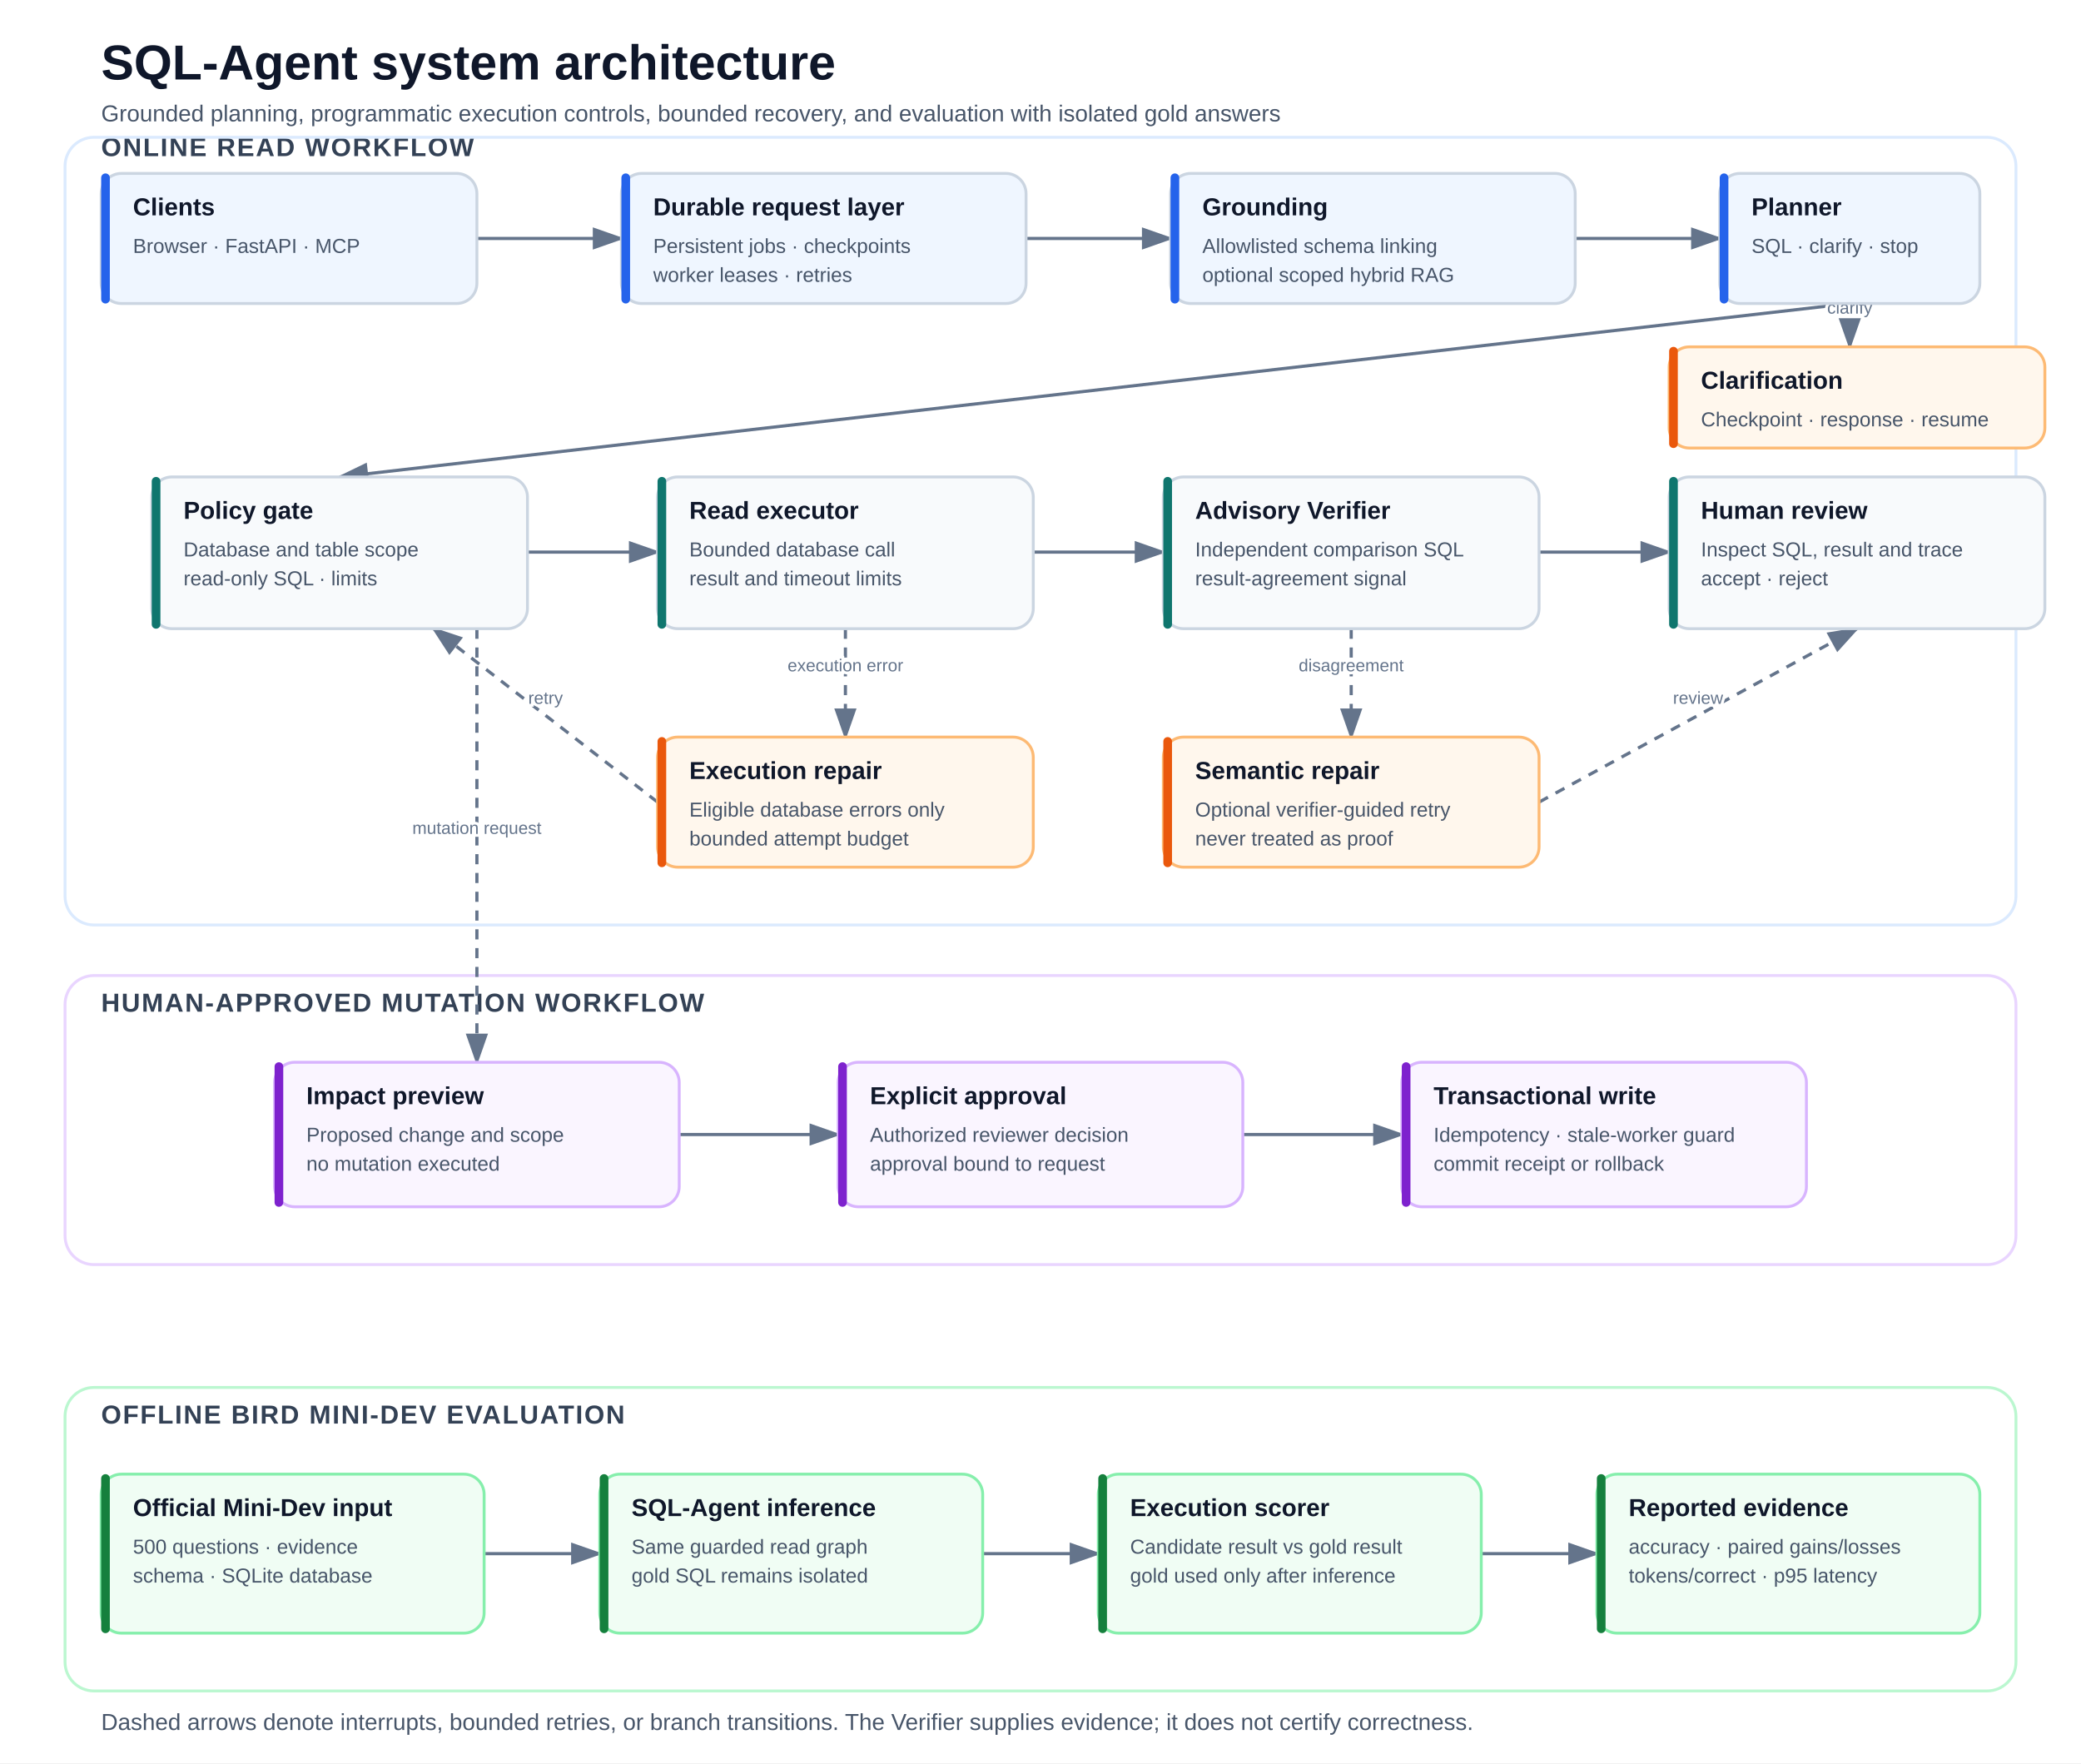
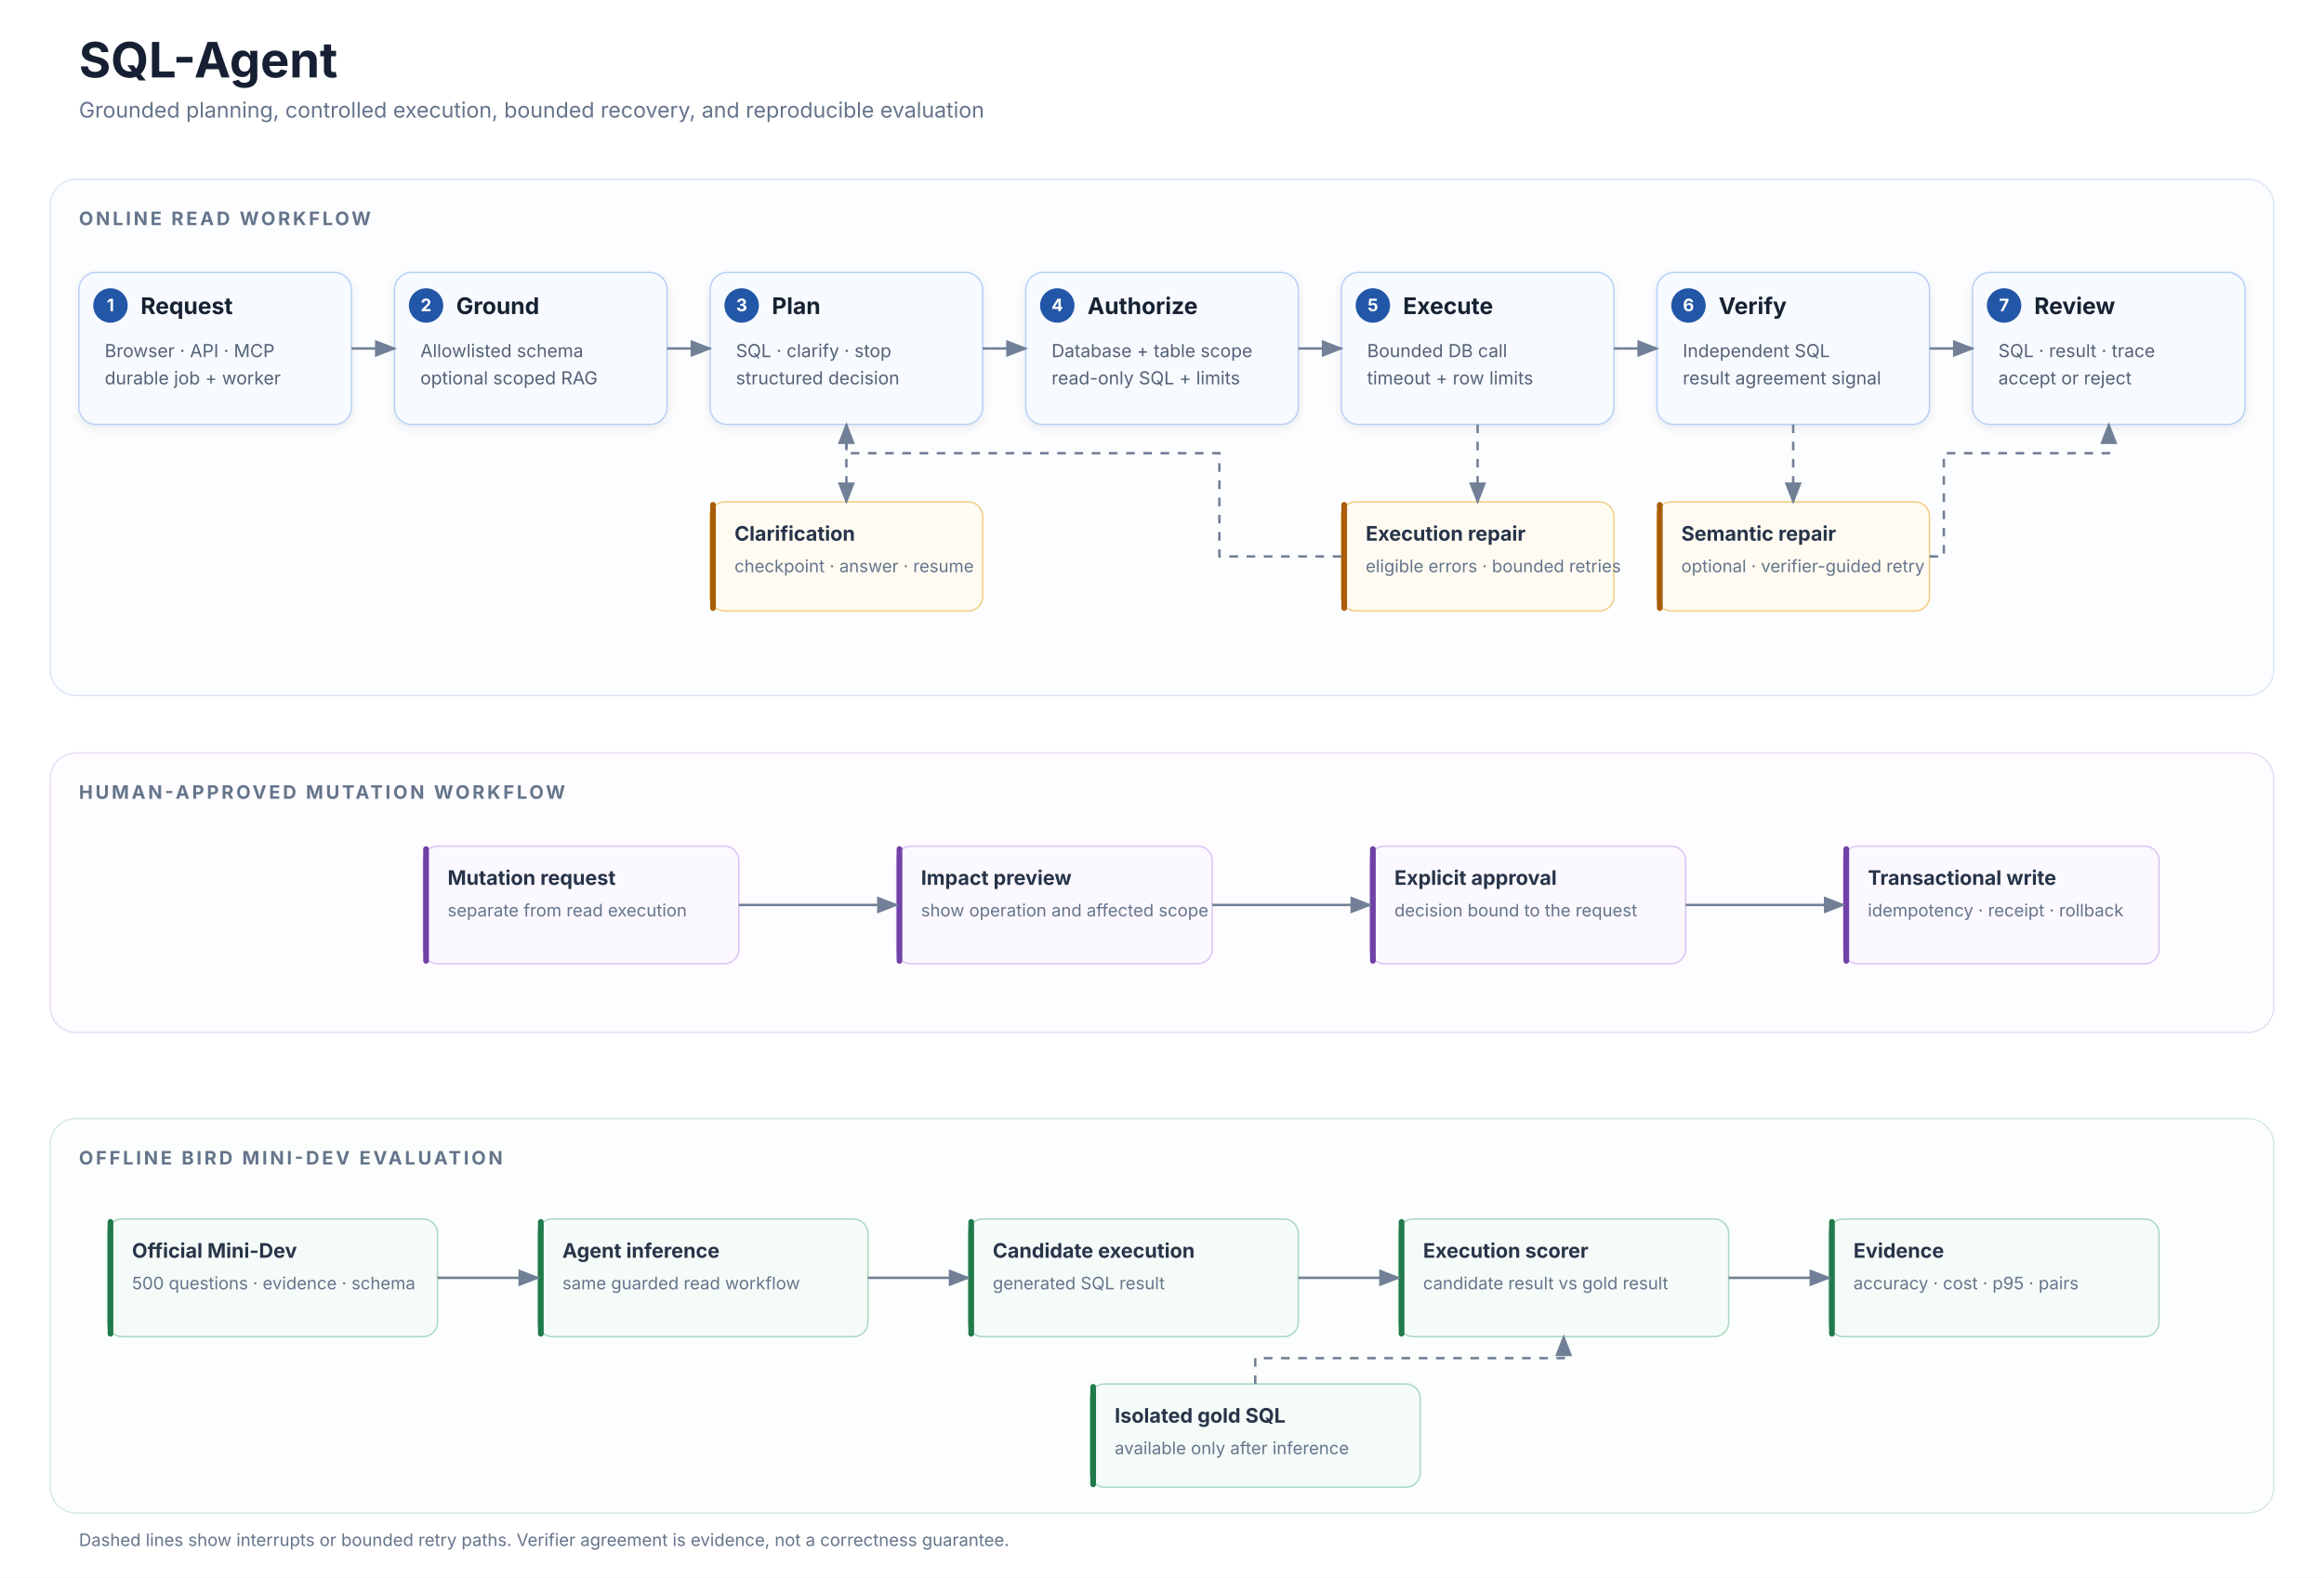
- <svg xmlns="http://www.w3.org/2000/svg" width="1440" height="1220" viewBox="0 0 1440 1220" role="img" aria-labelledby="title desc">
+ <svg xmlns="http://www.w3.org/2000/svg" width="1620" height="1100" viewBox="0 0 1620 1100" role="img" aria-labelledby="title desc">
  <defs>
-     <marker id="arrowhead" markerWidth="10" markerHeight="7" refX="9" refY="3.5" orient="auto">
-       <polygon points="0 0, 10 3.5, 0 7" fill="#64748B" />
+     <filter id="shadow" x="-10%" y="-20%" width="120%" height="150%">
+       <feDropShadow dx="0" dy="2" stdDeviation="3" flood-color="#0F172A" flood-opacity="0.08" />
+     </filter>
+     <marker id="arrow" markerWidth="9" markerHeight="7" refX="8" refY="3.5" orient="auto">
+       <polygon points="0 0,9 3.5,0 7" fill="#718096" />
    </marker>
    <style>
-     .title { font: 700 34px Arial, sans-serif; fill: #0F172A; }
-     .subtitle { font: 16px Arial, sans-serif; fill: #475569; }
-     .lane { font: 700 18px Arial, sans-serif; letter-spacing: 1px; fill: #334155; }
-     .card-title { font: 700 17px Arial, sans-serif; fill: #0F172A; }
-     .card-text { font: 14px Arial, sans-serif; fill: #475569; }
-     .arrow { fill: none; stroke: #64748B; stroke-width: 2.2; marker-end: url(#arrowhead); }
-     .arrow-label { font: 12px Arial, sans-serif; fill: #64748B; paint-order: stroke; stroke: #FFFFFF; stroke-width: 4px; }
-   </style>
+ text{font-family:Inter,ui-sans-serif,-apple-system,BlinkMacSystemFont,"Segoe UI",sans-serif}.title{font-size:34px;font-weight:720;fill:#172033}.subtitle{font-size:15px;fill:#64748B}.lane-title{font-size:13px;font-weight:700;letter-spacing:1.8px;fill:#64748B}.node{filter:url(#shadow)}.step{font-size:12px;font-weight:700;fill:white}.node-title{font-size:16px;font-weight:700;fill:#172033}.node-copy{font-size:12.5px;fill:#536176}.branch-title{font-size:14px;font-weight:700;fill:#273449}.branch-copy{font-size:12px;fill:#64748B}.edge{fill:none;stroke:#718096;stroke-width:1.7;marker-end:url(#arrow)}.note{font-size:12px;fill:#64748B}
+ </style>
  </defs>
-   <rect width="1440" height="1220" fill="#FFFFFF" />
-   <text x="70" y="55" class="title">SQL-Agent system architecture</text>
-   <text x="70" y="84" class="subtitle">Grounded planning, programmatic execution controls, bounded recovery, and evaluation with isolated gold answers</text>
-   <text x="70" y="108" class="lane">ONLINE READ WORKFLOW</text>
-   <rect x="45" y="95" width="1350" height="545" rx="20" fill="none" stroke="#DBEAFE" stroke-width="2" />
-   <text x="70" y="700" class="lane">HUMAN-APPROVED MUTATION WORKFLOW</text>
-   <rect x="45" y="675" width="1350" height="200" rx="20" fill="none" stroke="#E9D5FF" stroke-width="2" />
-   <text x="70" y="985" class="lane">OFFLINE BIRD MINI-DEV EVALUATION</text>
-   <rect x="45" y="960" width="1350" height="210" rx="20" fill="none" stroke="#BBF7D0" stroke-width="2" />
-   <path d="M330 165 L430 165" class="arrow" />
-   <path d="M710 165 L810 165" class="arrow" />
-   <path d="M1090 165 L1190 165" class="arrow" />
-   <path d="M1280 210 L235 330" class="arrow" />
-   <path d="M365 382 L455 382" class="arrow" />
-   <path d="M715 382 L805 382" class="arrow" />
-   <path d="M1065 382 L1155 382" class="arrow" />
-   <path d="M585 435 L585 510" class="arrow" stroke-dasharray="7 6" />
-   <text x="585.0" y="464.5" text-anchor="middle" class="arrow-label">execution error</text>
-   <path d="M455 555 L300 435" class="arrow" stroke-dasharray="7 6" />
-   <text x="377.5" y="487.0" text-anchor="middle" class="arrow-label">retry</text>
-   <path d="M935 435 L935 510" class="arrow" stroke-dasharray="7 6" />
-   <text x="935.0" y="464.5" text-anchor="middle" class="arrow-label">disagreement</text>
-   <path d="M1065 555 L1285 435" class="arrow" stroke-dasharray="7 6" />
-   <text x="1175.0" y="487.0" text-anchor="middle" class="arrow-label">review</text>
-   <path d="M1280 210 L1280 240" class="arrow" stroke-dasharray="7 6" />
-   <text x="1280.0" y="217.0" text-anchor="middle" class="arrow-label">clarify</text>
-   <path d="M330 435 L330 735" class="arrow" stroke-dasharray="7 6" />
-   <text x="330.0" y="577.0" text-anchor="middle" class="arrow-label">mutation request</text>
-   <path d="M470 785 L580 785" class="arrow" />
-   <path d="M860 785 L970 785" class="arrow" />
-   <path d="M335 1075 L415 1075" class="arrow" />
-   <path d="M680 1075 L760 1075" class="arrow" />
-   <path d="M1025 1075 L1105 1075" class="arrow" />
-   <rect x="70" y="120" width="260" height="90" rx="14" fill="#EFF6FF" stroke="#CBD5E1" stroke-width="2" />
-   <rect x="70" y="120" width="6" height="90" rx="3" fill="#2563EB" />
-   <text x="92" y="149" class="card-title">Clients</text>
-   <text x="92" y="175" class="card-text">Browser · FastAPI · MCP</text>
-   <rect x="430" y="120" width="280" height="90" rx="14" fill="#EFF6FF" stroke="#CBD5E1" stroke-width="2" />
-   <rect x="430" y="120" width="6" height="90" rx="3" fill="#2563EB" />
-   <text x="452" y="149" class="card-title">Durable request layer</text>
-   <text x="452" y="175" class="card-text">Persistent jobs · checkpoints</text>
-   <text x="452" y="195" class="card-text">worker leases · retries</text>
-   <rect x="810" y="120" width="280" height="90" rx="14" fill="#EFF6FF" stroke="#CBD5E1" stroke-width="2" />
-   <rect x="810" y="120" width="6" height="90" rx="3" fill="#2563EB" />
-   <text x="832" y="149" class="card-title">Grounding</text>
-   <text x="832" y="175" class="card-text">Allowlisted schema linking</text>
-   <text x="832" y="195" class="card-text">optional scoped hybrid RAG</text>
-   <rect x="1190" y="120" width="180" height="90" rx="14" fill="#EFF6FF" stroke="#CBD5E1" stroke-width="2" />
-   <rect x="1190" y="120" width="6" height="90" rx="3" fill="#2563EB" />
-   <text x="1212" y="149" class="card-title">Planner</text>
-   <text x="1212" y="175" class="card-text">SQL · clarify · stop</text>
-   <rect x="105" y="330" width="260" height="105" rx="14" fill="#F8FAFC" stroke="#CBD5E1" stroke-width="2" />
-   <rect x="105" y="330" width="6" height="105" rx="3" fill="#0F766E" />
-   <text x="127" y="359" class="card-title">Policy gate</text>
-   <text x="127" y="385" class="card-text">Database and table scope</text>
-   <text x="127" y="405" class="card-text">read-only SQL · limits</text>
-   <rect x="455" y="330" width="260" height="105" rx="14" fill="#F8FAFC" stroke="#CBD5E1" stroke-width="2" />
-   <rect x="455" y="330" width="6" height="105" rx="3" fill="#0F766E" />
-   <text x="477" y="359" class="card-title">Read executor</text>
-   <text x="477" y="385" class="card-text">Bounded database call</text>
-   <text x="477" y="405" class="card-text">result and timeout limits</text>
-   <rect x="805" y="330" width="260" height="105" rx="14" fill="#F8FAFC" stroke="#CBD5E1" stroke-width="2" />
-   <rect x="805" y="330" width="6" height="105" rx="3" fill="#0F766E" />
-   <text x="827" y="359" class="card-title">Advisory Verifier</text>
-   <text x="827" y="385" class="card-text">Independent comparison SQL</text>
-   <text x="827" y="405" class="card-text">result-agreement signal</text>
-   <rect x="1155" y="330" width="260" height="105" rx="14" fill="#F8FAFC" stroke="#CBD5E1" stroke-width="2" />
-   <rect x="1155" y="330" width="6" height="105" rx="3" fill="#0F766E" />
-   <text x="1177" y="359" class="card-title">Human review</text>
-   <text x="1177" y="385" class="card-text">Inspect SQL, result and trace</text>
-   <text x="1177" y="405" class="card-text">accept · reject</text>
-   <rect x="455" y="510" width="260" height="90" rx="14" fill="#FFF7ED" stroke="#FDBA74" stroke-width="2" />
-   <rect x="455" y="510" width="6" height="90" rx="3" fill="#EA580C" />
-   <text x="477" y="539" class="card-title">Execution repair</text>
-   <text x="477" y="565" class="card-text">Eligible database errors only</text>
-   <text x="477" y="585" class="card-text">bounded attempt budget</text>
-   <rect x="805" y="510" width="260" height="90" rx="14" fill="#FFF7ED" stroke="#FDBA74" stroke-width="2" />
-   <rect x="805" y="510" width="6" height="90" rx="3" fill="#EA580C" />
-   <text x="827" y="539" class="card-title">Semantic repair</text>
-   <text x="827" y="565" class="card-text">Optional verifier-guided retry</text>
-   <text x="827" y="585" class="card-text">never treated as proof</text>
-   <rect x="1155" y="240" width="260" height="70" rx="14" fill="#FFF7ED" stroke="#FDBA74" stroke-width="2" />
-   <rect x="1155" y="240" width="6" height="70" rx="3" fill="#EA580C" />
-   <text x="1177" y="269" class="card-title">Clarification</text>
-   <text x="1177" y="295" class="card-text">Checkpoint · response · resume</text>
-   <rect x="190" y="735" width="280" height="100" rx="14" fill="#FAF5FF" stroke="#D8B4FE" stroke-width="2" />
-   <rect x="190" y="735" width="6" height="100" rx="3" fill="#7E22CE" />
-   <text x="212" y="764" class="card-title">Impact preview</text>
-   <text x="212" y="790" class="card-text">Proposed change and scope</text>
-   <text x="212" y="810" class="card-text">no mutation executed</text>
-   <rect x="580" y="735" width="280" height="100" rx="14" fill="#FAF5FF" stroke="#D8B4FE" stroke-width="2" />
-   <rect x="580" y="735" width="6" height="100" rx="3" fill="#7E22CE" />
-   <text x="602" y="764" class="card-title">Explicit approval</text>
-   <text x="602" y="790" class="card-text">Authorized reviewer decision</text>
-   <text x="602" y="810" class="card-text">approval bound to request</text>
-   <rect x="970" y="735" width="280" height="100" rx="14" fill="#FAF5FF" stroke="#D8B4FE" stroke-width="2" />
-   <rect x="970" y="735" width="6" height="100" rx="3" fill="#7E22CE" />
-   <text x="992" y="764" class="card-title">Transactional write</text>
-   <text x="992" y="790" class="card-text">Idempotency · stale-worker guard</text>
-   <text x="992" y="810" class="card-text">commit receipt or rollback</text>
-   <rect x="70" y="1020" width="265" height="110" rx="14" fill="#F0FDF4" stroke="#86EFAC" stroke-width="2" />
-   <rect x="70" y="1020" width="6" height="110" rx="3" fill="#15803D" />
-   <text x="92" y="1049" class="card-title">Official Mini-Dev input</text>
-   <text x="92" y="1075" class="card-text">500 questions · evidence</text>
-   <text x="92" y="1095" class="card-text">schema · SQLite database</text>
-   <rect x="415" y="1020" width="265" height="110" rx="14" fill="#F0FDF4" stroke="#86EFAC" stroke-width="2" />
-   <rect x="415" y="1020" width="6" height="110" rx="3" fill="#15803D" />
-   <text x="437" y="1049" class="card-title">SQL-Agent inference</text>
-   <text x="437" y="1075" class="card-text">Same guarded read graph</text>
-   <text x="437" y="1095" class="card-text">gold SQL remains isolated</text>
-   <rect x="760" y="1020" width="265" height="110" rx="14" fill="#F0FDF4" stroke="#86EFAC" stroke-width="2" />
-   <rect x="760" y="1020" width="6" height="110" rx="3" fill="#15803D" />
-   <text x="782" y="1049" class="card-title">Execution scorer</text>
-   <text x="782" y="1075" class="card-text">Candidate result vs gold result</text>
-   <text x="782" y="1095" class="card-text">gold used only after inference</text>
-   <rect x="1105" y="1020" width="265" height="110" rx="14" fill="#F0FDF4" stroke="#86EFAC" stroke-width="2" />
-   <rect x="1105" y="1020" width="6" height="110" rx="3" fill="#15803D" />
-   <text x="1127" y="1049" class="card-title">Reported evidence</text>
-   <text x="1127" y="1075" class="card-text">accuracy · paired gains/losses</text>
-   <text x="1127" y="1095" class="card-text">tokens/correct · p95 latency</text>
-   <text x="70" y="1197" class="subtitle">Dashed arrows denote interrupts, bounded retries, or branch transitions. The Verifier supplies evidence; it does not certify correctness.</text>
+   <rect width="1620" height="1100" fill="#FFF" />
+   <text x="55" y="54" class="title">SQL-Agent</text>
+   <text x="55" y="82" class="subtitle">Grounded planning, controlled execution, bounded recovery, and reproducible evaluation</text>
+   <rect x="35" y="125" width="1550" height="360" rx="18" fill="#FCFDFF" stroke="#DCE6F5" />
+   <text x="55" y="157" class="lane-title">ONLINE READ WORKFLOW</text>
+   <rect x="35" y="525" width="1550" height="195" rx="18" fill="#FEFCFF" stroke="#E7DDF4" />
+   <text x="55" y="557" class="lane-title">HUMAN-APPROVED MUTATION WORKFLOW</text>
+   <rect x="35" y="780" width="1550" height="275" rx="18" fill="#FBFEFC" stroke="#D5EBDD" />
+   <text x="55" y="812" class="lane-title">OFFLINE BIRD MINI-DEV EVALUATION</text>
+   <g class="node">
+     <rect x="55" y="190" width="190" height="106" rx="12" fill="#F7FAFF" stroke="#B9D0F5" />
+     <circle cx="77" cy="213" r="12" fill="#2457A7" />
+     <text x="77" y="217" text-anchor="middle" class="step">1</text>
+     <text x="98" y="219" class="node-title">Request</text>
+     <text x="73" y="249" class="node-copy">Browser · API · MCP</text>
+     <text x="73" y="268" class="node-copy">durable job + worker</text>
+   </g>
+   <g class="node">
+     <rect x="275" y="190" width="190" height="106" rx="12" fill="#F7FAFF" stroke="#B9D0F5" />
+     <circle cx="297" cy="213" r="12" fill="#2457A7" />
+     <text x="297" y="217" text-anchor="middle" class="step">2</text>
+     <text x="318" y="219" class="node-title">Ground</text>
+     <text x="293" y="249" class="node-copy">Allowlisted schema</text>
+     <text x="293" y="268" class="node-copy">optional scoped RAG</text>
+   </g>
+   <g class="node">
+     <rect x="495" y="190" width="190" height="106" rx="12" fill="#F7FAFF" stroke="#B9D0F5" />
+     <circle cx="517" cy="213" r="12" fill="#2457A7" />
+     <text x="517" y="217" text-anchor="middle" class="step">3</text>
+     <text x="538" y="219" class="node-title">Plan</text>
+     <text x="513" y="249" class="node-copy">SQL · clarify · stop</text>
+     <text x="513" y="268" class="node-copy">structured decision</text>
+   </g>
+   <g class="node">
+     <rect x="715" y="190" width="190" height="106" rx="12" fill="#F7FAFF" stroke="#B9D0F5" />
+     <circle cx="737" cy="213" r="12" fill="#2457A7" />
+     <text x="737" y="217" text-anchor="middle" class="step">4</text>
+     <text x="758" y="219" class="node-title">Authorize</text>
+     <text x="733" y="249" class="node-copy">Database + table scope</text>
+     <text x="733" y="268" class="node-copy">read-only SQL + limits</text>
+   </g>
+   <g class="node">
+     <rect x="935" y="190" width="190" height="106" rx="12" fill="#F7FAFF" stroke="#B9D0F5" />
+     <circle cx="957" cy="213" r="12" fill="#2457A7" />
+     <text x="957" y="217" text-anchor="middle" class="step">5</text>
+     <text x="978" y="219" class="node-title">Execute</text>
+     <text x="953" y="249" class="node-copy">Bounded DB call</text>
+     <text x="953" y="268" class="node-copy">timeout + row limits</text>
+   </g>
+   <g class="node">
+     <rect x="1155" y="190" width="190" height="106" rx="12" fill="#F7FAFF" stroke="#B9D0F5" />
+     <circle cx="1177" cy="213" r="12" fill="#2457A7" />
+     <text x="1177" y="217" text-anchor="middle" class="step">6</text>
+     <text x="1198" y="219" class="node-title">Verify</text>
+     <text x="1173" y="249" class="node-copy">Independent SQL</text>
+     <text x="1173" y="268" class="node-copy">result agreement signal</text>
+   </g>
+   <g class="node">
+     <rect x="1375" y="190" width="190" height="106" rx="12" fill="#F7FAFF" stroke="#B9D0F5" />
+     <circle cx="1397" cy="213" r="12" fill="#2457A7" />
+     <text x="1397" y="217" text-anchor="middle" class="step">7</text>
+     <text x="1418" y="219" class="node-title">Review</text>
+     <text x="1393" y="249" class="node-copy">SQL · result · trace</text>
+     <text x="1393" y="268" class="node-copy">accept or reject</text>
+   </g>
+   <polyline points="245,243 275,243" class="edge" />
+   <polyline points="465,243 495,243" class="edge" />
+   <polyline points="685,243 715,243" class="edge" />
+   <polyline points="905,243 935,243" class="edge" />
+   <polyline points="1125,243 1155,243" class="edge" />
+   <polyline points="1345,243 1375,243" class="edge" />
+   <g>
+     <rect x="495" y="350" width="190" height="76" rx="10" fill="#FFFBF2" stroke="#F0CD82" />
+     <rect x="495" y="350" width="4" height="76" rx="2" fill="#A95D08" />
+     <text x="512" y="377" class="branch-title">Clarification</text>
+     <text x="512" y="399" class="branch-copy">checkpoint · answer · resume</text>
+   </g>
+   <g>
+     <rect x="935" y="350" width="190" height="76" rx="10" fill="#FFFBF2" stroke="#F0CD82" />
+     <rect x="935" y="350" width="4" height="76" rx="2" fill="#A95D08" />
+     <text x="952" y="377" class="branch-title">Execution repair</text>
+     <text x="952" y="399" class="branch-copy">eligible errors · bounded retries</text>
+   </g>
+   <g>
+     <rect x="1155" y="350" width="190" height="76" rx="10" fill="#FFFBF2" stroke="#F0CD82" />
+     <rect x="1155" y="350" width="4" height="76" rx="2" fill="#A95D08" />
+     <text x="1172" y="377" class="branch-title">Semantic repair</text>
+     <text x="1172" y="399" class="branch-copy">optional · verifier-guided retry</text>
+   </g>
+   <polyline points="590,296 590,350" class="edge" stroke-dasharray="6 6" />
+   <polyline points="1030,296 1030,350" class="edge" stroke-dasharray="6 6" />
+   <polyline points="1250,296 1250,350" class="edge" stroke-dasharray="6 6" />
+   <polyline points="935,388 850,388 850,316 590,316 590,296" class="edge" stroke-dasharray="6 6" />
+   <polyline points="1345,388 1355,388 1355,316 1470,316 1470,296" class="edge" stroke-dasharray="6 6" />
+   <g>
+     <rect x="295" y="590" width="220" height="82" rx="10" fill="#FBF8FF" stroke="#D8C5F2" />
+     <rect x="295" y="590" width="4" height="82" rx="2" fill="#7041A6" />
+     <text x="312" y="617" class="branch-title">Mutation request</text>
+     <text x="312" y="639" class="branch-copy">separate from read execution</text>
+   </g>
+   <g>
+     <rect x="625" y="590" width="220" height="82" rx="10" fill="#FBF8FF" stroke="#D8C5F2" />
+     <rect x="625" y="590" width="4" height="82" rx="2" fill="#7041A6" />
+     <text x="642" y="617" class="branch-title">Impact preview</text>
+     <text x="642" y="639" class="branch-copy">show operation and affected scope</text>
+   </g>
+   <g>
+     <rect x="955" y="590" width="220" height="82" rx="10" fill="#FBF8FF" stroke="#D8C5F2" />
+     <rect x="955" y="590" width="4" height="82" rx="2" fill="#7041A6" />
+     <text x="972" y="617" class="branch-title">Explicit approval</text>
+     <text x="972" y="639" class="branch-copy">decision bound to the request</text>
+   </g>
+   <g>
+     <rect x="1285" y="590" width="220" height="82" rx="10" fill="#FBF8FF" stroke="#D8C5F2" />
+     <rect x="1285" y="590" width="4" height="82" rx="2" fill="#7041A6" />
+     <text x="1302" y="617" class="branch-title">Transactional write</text>
+     <text x="1302" y="639" class="branch-copy">idempotency · receipt · rollback</text>
+   </g>
+   <polyline points="515,631 625,631" class="edge" />
+   <polyline points="845,631 955,631" class="edge" />
+   <polyline points="1175,631 1285,631" class="edge" />
+   <g>
+     <rect x="75" y="850" width="230" height="82" rx="10" fill="#F5FBF8" stroke="#A9D8BF" />
+     <rect x="75" y="850" width="4" height="82" rx="2" fill="#217A4B" />
+     <text x="92" y="877" class="branch-title">Official Mini-Dev</text>
+     <text x="92" y="899" class="branch-copy">500 questions · evidence · schema</text>
+   </g>
+   <g>
+     <rect x="375" y="850" width="230" height="82" rx="10" fill="#F5FBF8" stroke="#A9D8BF" />
+     <rect x="375" y="850" width="4" height="82" rx="2" fill="#217A4B" />
+     <text x="392" y="877" class="branch-title">Agent inference</text>
+     <text x="392" y="899" class="branch-copy">same guarded read workflow</text>
+   </g>
+   <g>
+     <rect x="675" y="850" width="230" height="82" rx="10" fill="#F5FBF8" stroke="#A9D8BF" />
+     <rect x="675" y="850" width="4" height="82" rx="2" fill="#217A4B" />
+     <text x="692" y="877" class="branch-title">Candidate execution</text>
+     <text x="692" y="899" class="branch-copy">generated SQL result</text>
+   </g>
+   <g>
+     <rect x="975" y="850" width="230" height="82" rx="10" fill="#F5FBF8" stroke="#A9D8BF" />
+     <rect x="975" y="850" width="4" height="82" rx="2" fill="#217A4B" />
+     <text x="992" y="877" class="branch-title">Execution scorer</text>
+     <text x="992" y="899" class="branch-copy">candidate result vs gold result</text>
+   </g>
+   <g>
+     <rect x="1275" y="850" width="230" height="82" rx="10" fill="#F5FBF8" stroke="#A9D8BF" />
+     <rect x="1275" y="850" width="4" height="82" rx="2" fill="#217A4B" />
+     <text x="1292" y="877" class="branch-title">Evidence</text>
+     <text x="1292" y="899" class="branch-copy">accuracy · cost · p95 · pairs</text>
+   </g>
+   <polyline points="305,891 375,891" class="edge" />
+   <polyline points="605,891 675,891" class="edge" />
+   <polyline points="905,891 975,891" class="edge" />
+   <polyline points="1205,891 1275,891" class="edge" />
+   <g>
+     <rect x="760" y="965" width="230" height="72" rx="10" fill="#F5FBF8" stroke="#A9D8BF" />
+     <rect x="760" y="965" width="4" height="72" rx="2" fill="#217A4B" />
+     <text x="777" y="992" class="branch-title">Isolated gold SQL</text>
+     <text x="777" y="1014" class="branch-copy">available only after inference</text>
+   </g>
+   <polyline points="875,965 875,947 1090,947 1090,932" class="edge" stroke-dasharray="6 6" />
+   <text x="55" y="1078" class="note">Dashed lines show interrupts or bounded retry paths. Verifier agreement is evidence, not a correctness guarantee.</text>
</svg>
